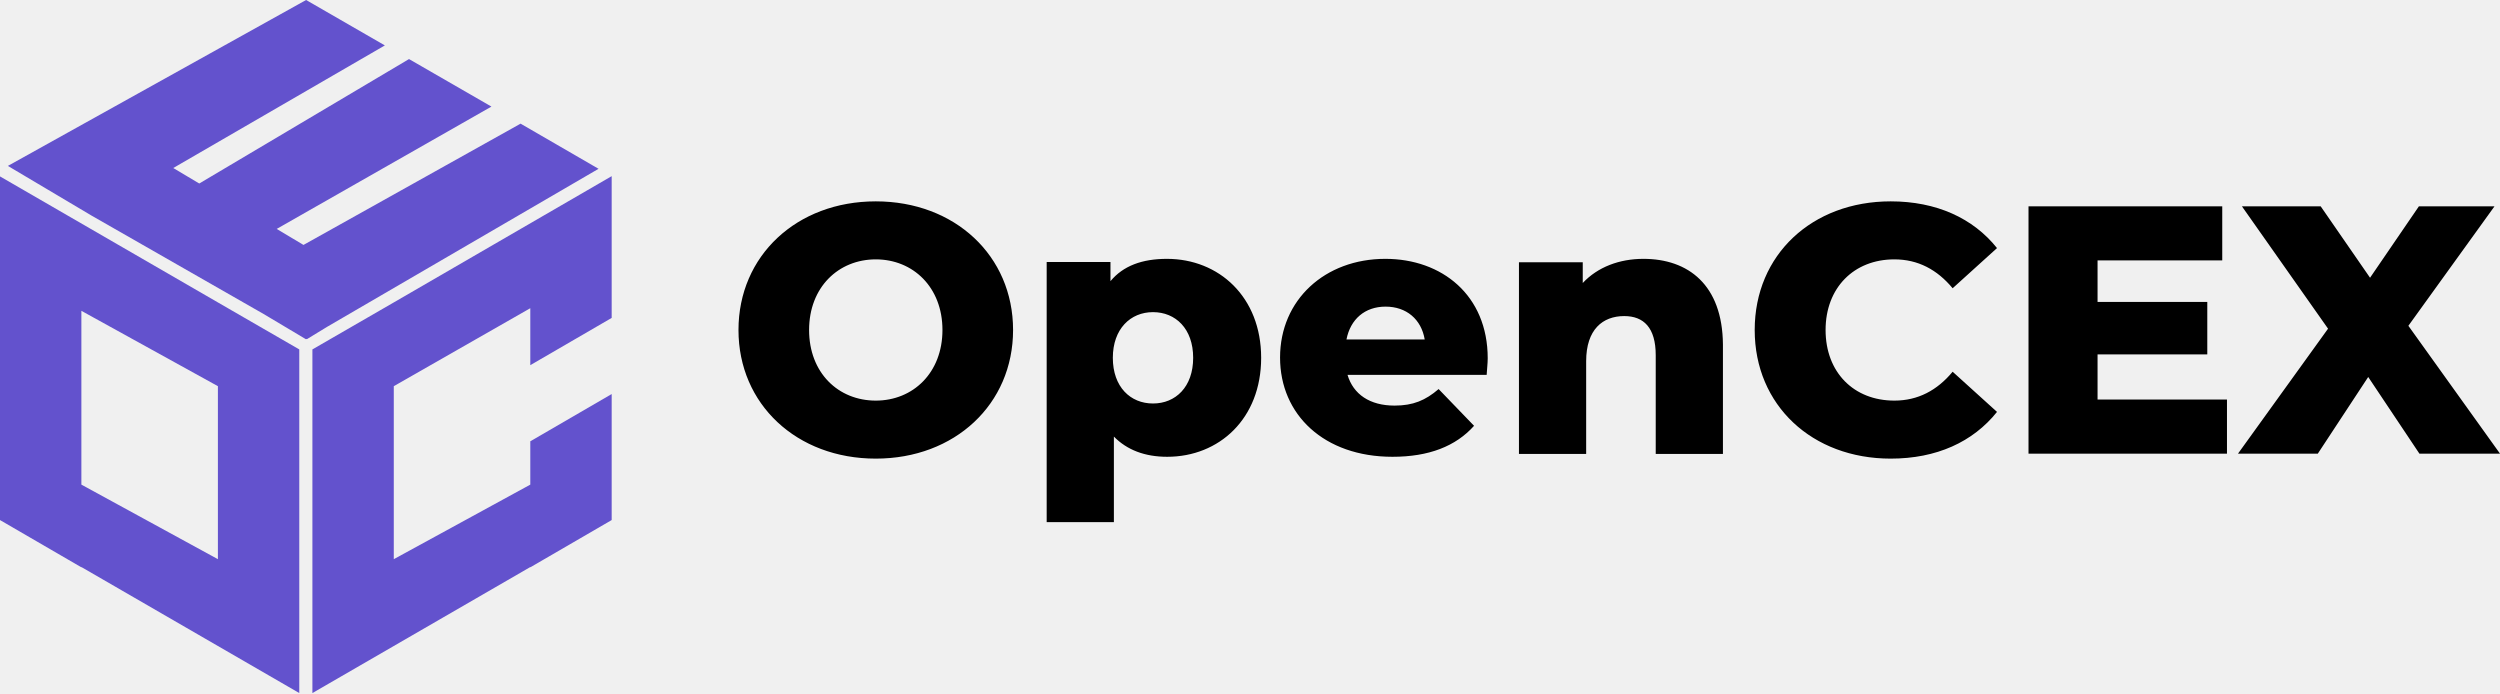
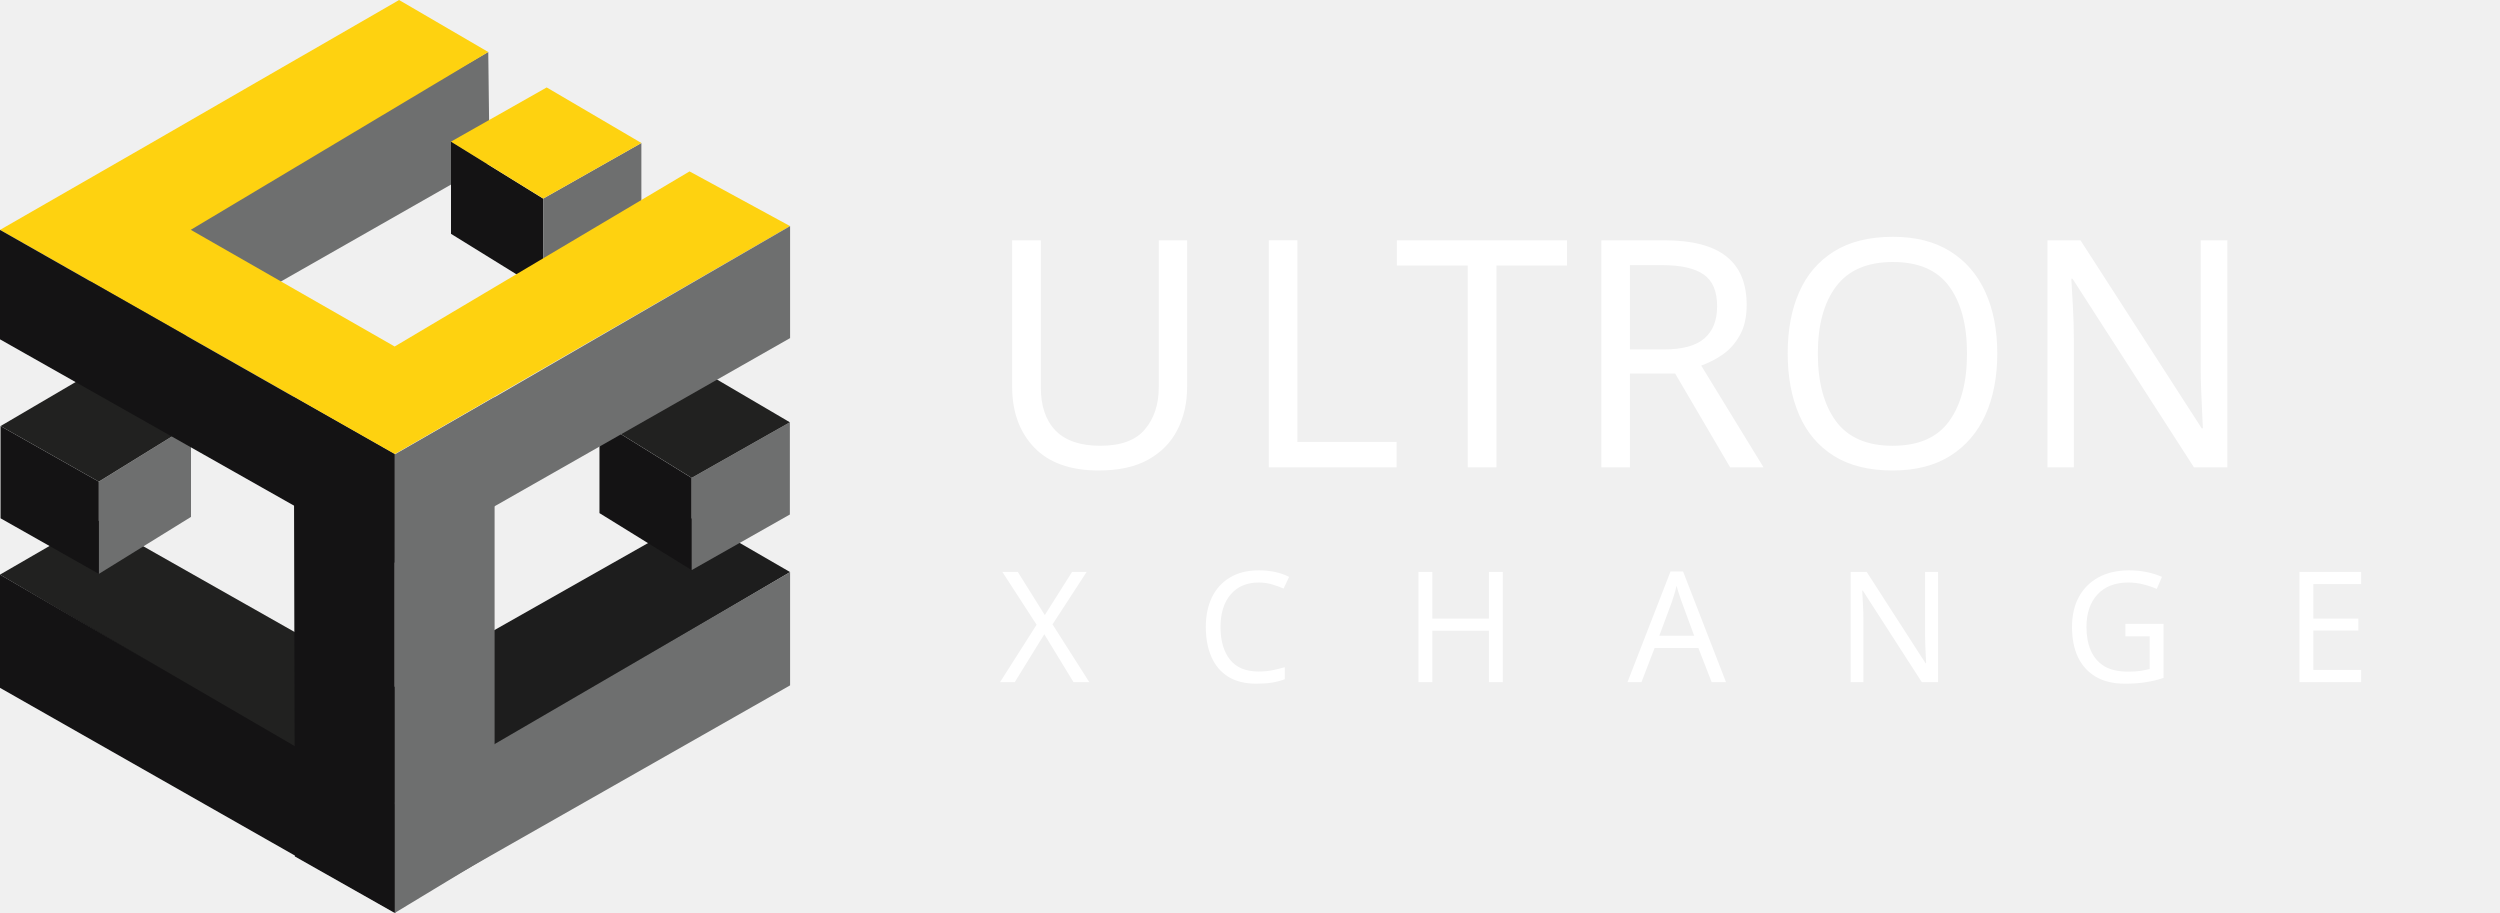
- <svg xmlns="http://www.w3.org/2000/svg" version="1.1" id="Layer_1" x="0px" y="0px" viewBox="0 0 952.3 264" style="enable-background:new 0 0 952.3 264;" xml:space="preserve">
-   <style type="text/css">
- 	.st0{fill:#6352CD;}
- </style>
-   <g>
+ <svg xmlns="http://www.w3.org/2000/svg" id="Layer_2" data-name="Layer 2" viewBox="0 0 323.95 118.3">
+   <defs>
+     <style>
+       .cls-1 {
+         font-family: AzonixRegular, Azonix;
+         font-size: 41.2px;
+       }
+ 
+       .cls-1, .cls-2 {
+         fill: #fff;
+       }
+ 
+       .cls-3 {
+         fill: #fed210;
+       }
+ 
+       .cls-4 {
+         fill: #1d1d1d;
+       }
+ 
+       .cls-5 {
+         fill: #141314;
+       }
+ 
+       .cls-2 {
+         font-family: Poppins-Regular, Poppins;
+         font-size: 20px;
+         letter-spacing: .71em;
+       }
+ 
+       .cls-6 {
+         fill: #6e6f6f;
+       }
+ 
+       .cls-7 {
+         fill: #212120;
+       }
+ 
+       .cls-8 {
+         letter-spacing: -.19em;
+       }
+     </style>
+   </defs>
+   <g id="Layer_1-2" data-name="Layer 1">
    <g>
-       <path class="st0" d="M83,115.2l-83-48v38v92.9l31,18V216l83,48v-43v-57.9v-30L83,115.2L83,115.2z M83,213l-52-28.4v-66.2l52,28.7    V213z M228,64.3l-29.7-17.2l-82.7,46.2l-10.2-6.1l81.8-46.6l-31.4-18.1L75.9,69.9L66,64l80.6-46.7L116.6,0L3,63.2l32,19l65.4,37.4    l16.1,9.6l0.2-0.1l0.2,0.1l7.7-4.7L228,64.3z M150,115.2L150,115.2l-31,17.9v30V221v43l83-48v0.1l31-18v-48l-31,18v16.5L150,213    v-65.9l52-29.7v21.7l31-18v-16v-38L150,115.2z" />
-     </g>
-   </g>
-   <g>
-     <g>
-       <path d="M333.6,76.7c-30.1,0-52.3,20.7-52.3,49s22.2,49,52.3,49c30.1,0,52.3-20.7,52.3-49S363.7,76.7,333.6,76.7z M333.6,152.6    c-14.3,0-25.4-10.6-25.4-26.9c0-16.3,11.2-26.9,25.4-26.9s25.4,10.6,25.4,26.9C359,142,347.8,152.6,333.6,152.6z M444.5,98.6    c-9.5,0-16.7,2.7-21.5,8.5v-7.3h-24.3v99.1h25.6v-32.6c5,5.1,11.8,7.7,20.3,7.7c19.8,0,35.8-14.5,35.8-37.7S464.3,98.6,444.5,98.6    z M439.2,153.7c-8.6,0-15.3-6.3-15.3-17.4c0-11,6.7-17.4,15.3-17.4c8.6,0,15.3,6.3,15.3,17.4C454.5,147.4,447.8,153.7,439.2,153.7    z M527.7,98.6c-23,0-40.1,15.6-40.1,37.6c0,21.8,16.8,37.8,42.8,37.8c13.9,0,24.1-4,31.1-11.8l-13.5-14c-5,4.3-9.7,6.3-16.8,6.3    c-9.4,0-15.7-4.3-17.9-11.7h53c0.1-2,0.4-4.4,0.4-6.3C566.7,112.4,549.2,98.6,527.7,98.6z M512.9,129.3c1.5-7.7,7-12.5,14.9-12.5    s13.6,4.8,14.9,12.5H512.9z M626,98.6c-9.1,0-17.4,3.1-23.1,9.2v-7.9h-24.3v73h25.6v-35.3c0-12.1,6.3-17.2,14.5-17.2    c7.4,0,12,4.4,12,14.9v37.6h25.6v-41.7C656.1,108.5,643.1,98.6,626,98.6z M721.6,98.8c9,0,16.3,3.9,22.2,11l16.9-15.3    c-9.1-11.4-23.1-17.8-40.5-17.8c-29.9,0-51.8,20.3-51.8,49s21.9,49,51.8,49c17.4,0,31.3-6.3,40.5-17.8l-16.9-15.3    c-5.9,7.1-13.2,11-22.2,11c-15.5,0-26.2-10.8-26.2-26.9S706.2,98.8,721.6,98.8z M799,135h41.8V115H799V99.2h47.5V78.6h-73.8v94.2    h75.6v-20.6H799V135z M917.4,124.1l32.8-45.5h-28.8l-18.6,27.2L884,78.6h-30l32.8,46.6l-34.3,47.6h30.4l19.2-29.2l19.5,29.2h30.7    L917.4,124.1z" />
+       <g>
+         <text class="cls-1" transform="translate(127.45 60.56)">
+           <tspan x="0" y="0">U</tspan>
+           <tspan class="cls-8" x="32.96" y="0">L</tspan>
+           <tspan x="53.15" y="0">TRON</tspan>
+         </text>
+         <text class="cls-2" transform="translate(129.51 88.39)">
+           <tspan x="0" y="0">XCHANGE</tspan>
+         </text>
+       </g>
+       <g>
+         <polygon class="cls-7" points="12.39 67.29 0 74.46 51.19 104.59 63.91 96.47 12.39 67.29" />
+         <polygon class="cls-4" points="89.99 66.96 102.38 74.13 51.19 104.26 38.48 96.14 89.99 66.96" />
+         <polygon class="cls-6" points="63.27 6.73 63.44 21.07 11.48 50.67 11.48 36.62 63.27 6.73" />
+         <g>
+           <polygon class="cls-5" points="70.39 37.69 58.44 30.3 58.44 18.35 70.39 25.74 70.39 37.69" />
+           <polygon class="cls-6" points="83.11 30.48 70.39 37.68 70.39 25.73 83.11 18.53 83.11 30.48" />
+           <polygon class="cls-3" points="70.39 25.73 83.11 18.53 70.84 11.33 58.44 18.35 70.39 25.73" />
+         </g>
+         <g>
+           <polygon class="cls-5" points="89.63 73.88 77.68 66.49 77.68 54.54 89.63 61.93 89.63 73.88" />
+           <polygon class="cls-6" points="102.35 66.67 89.63 73.87 89.63 61.92 102.35 54.72 102.35 66.67" />
+           <polygon class="cls-7" points="89.63 61.92 102.35 54.72 90.08 47.52 77.68 54.54 89.63 61.92" />
+         </g>
+         <g>
+           <polygon class="cls-6" points="12.8 74.37 24.75 66.98 24.75 55.03 12.8 62.42 12.8 74.37" />
+           <polygon class="cls-5" points=".07 67.16 12.8 74.36 12.8 62.41 .07 55.21 .07 67.16" />
+           <polygon class="cls-7" points="12.8 62.41 .07 55.21 12.35 48.01 24.75 55.03 12.8 62.41" />
+         </g>
+         <polygon class="cls-6" points="102.38 74.13 102.38 88.81 51.14 117.95 51.15 103.95 102.38 74.13" />
+         <polygon class="cls-5" points="0 74.46 0 89.13 51.25 118.28 51.23 104.27 0 74.46" />
+         <polygon class="cls-3" points="0 29.79 19.42 18.63 32.07 11.33 38.9 7.39 39.43 7.09 51.39 .19 51.66 .03 51.71 0 63.27 6.74 24.72 29.78 51.14 44.9 89.35 22.21 102.38 29.3 51.14 58.85 0 29.79" />
+         <g>
+           <polygon class="cls-5" points="0 29.79 51.14 58.85 51.14 72.9 0 43.97 0 29.79" />
+           <polygon class="cls-6" points="102.38 29.3 102.38 43.81 51.14 72.97 51.15 58.96 102.38 29.3" />
+           <g>
+             <polygon class="cls-5" points="51.15 118.3 38.21 110.98 38.07 51.46 51.15 58.89 51.15 118.3" />
+             <polygon class="cls-6" points="51.15 118.3 64.09 110.47 64.09 51.46 51.15 58.89 51.15 118.3" />
+           </g>
+         </g>
+       </g>
    </g>
  </g>
</svg>
